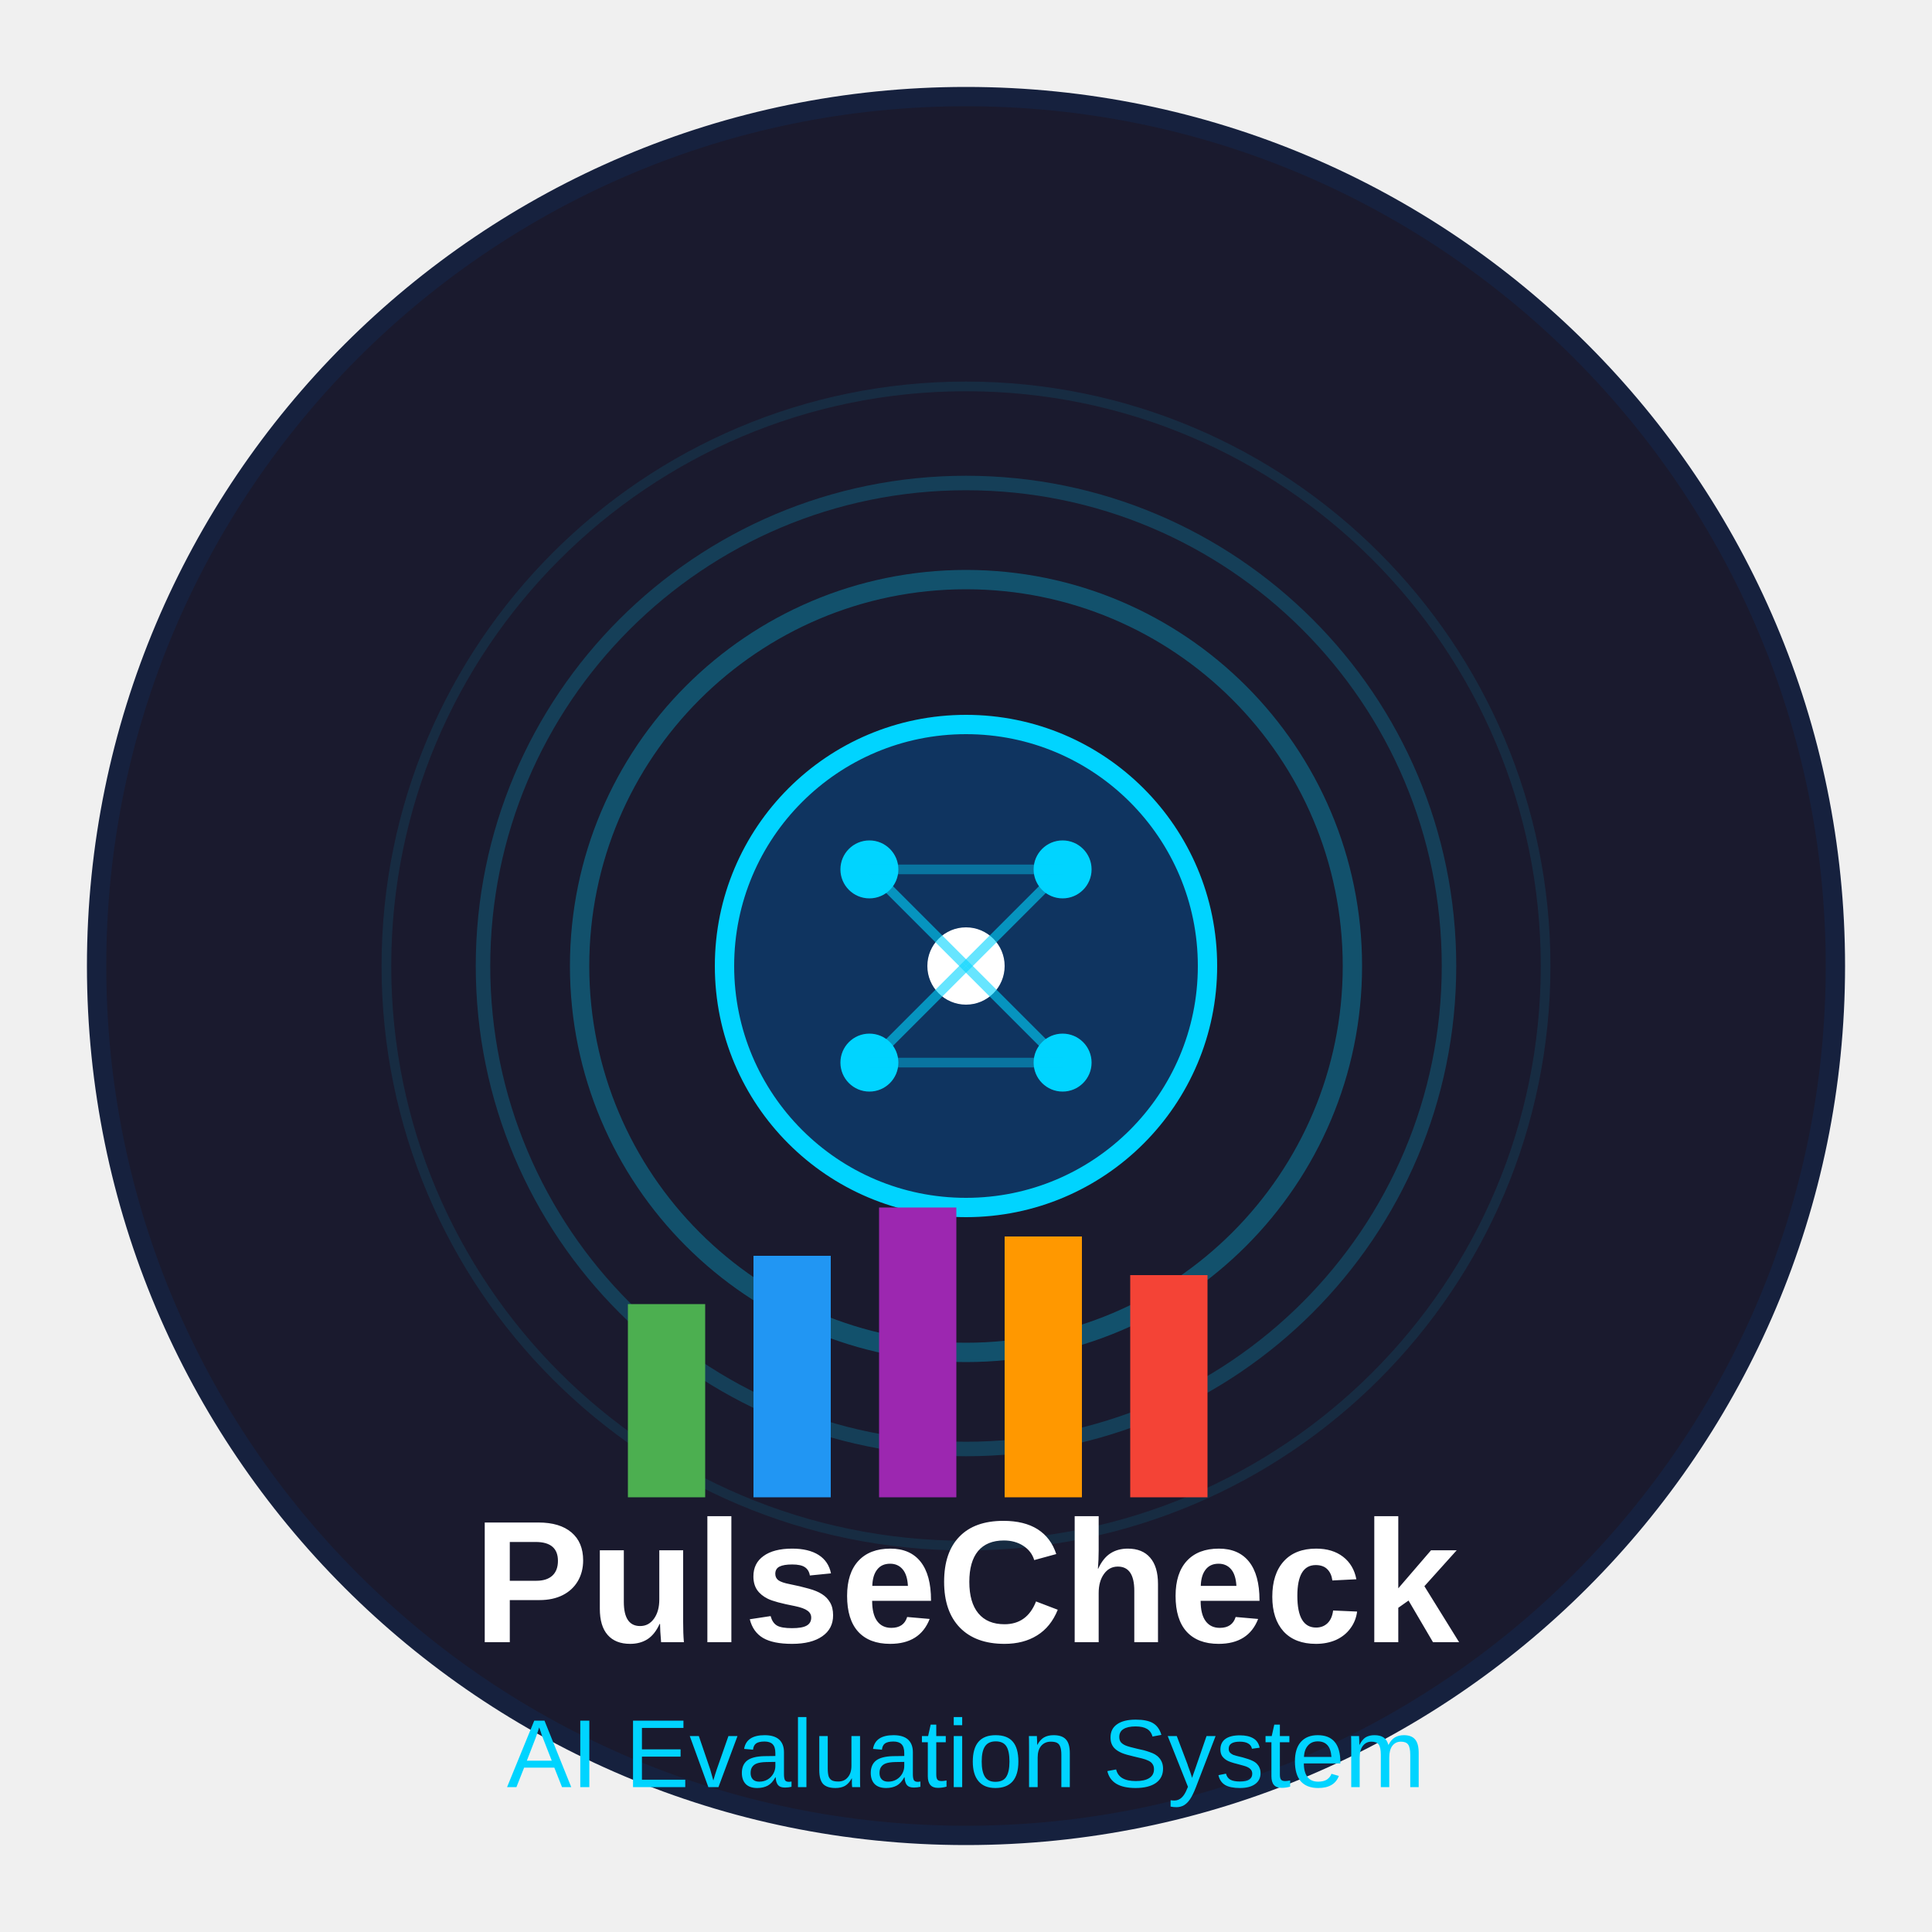
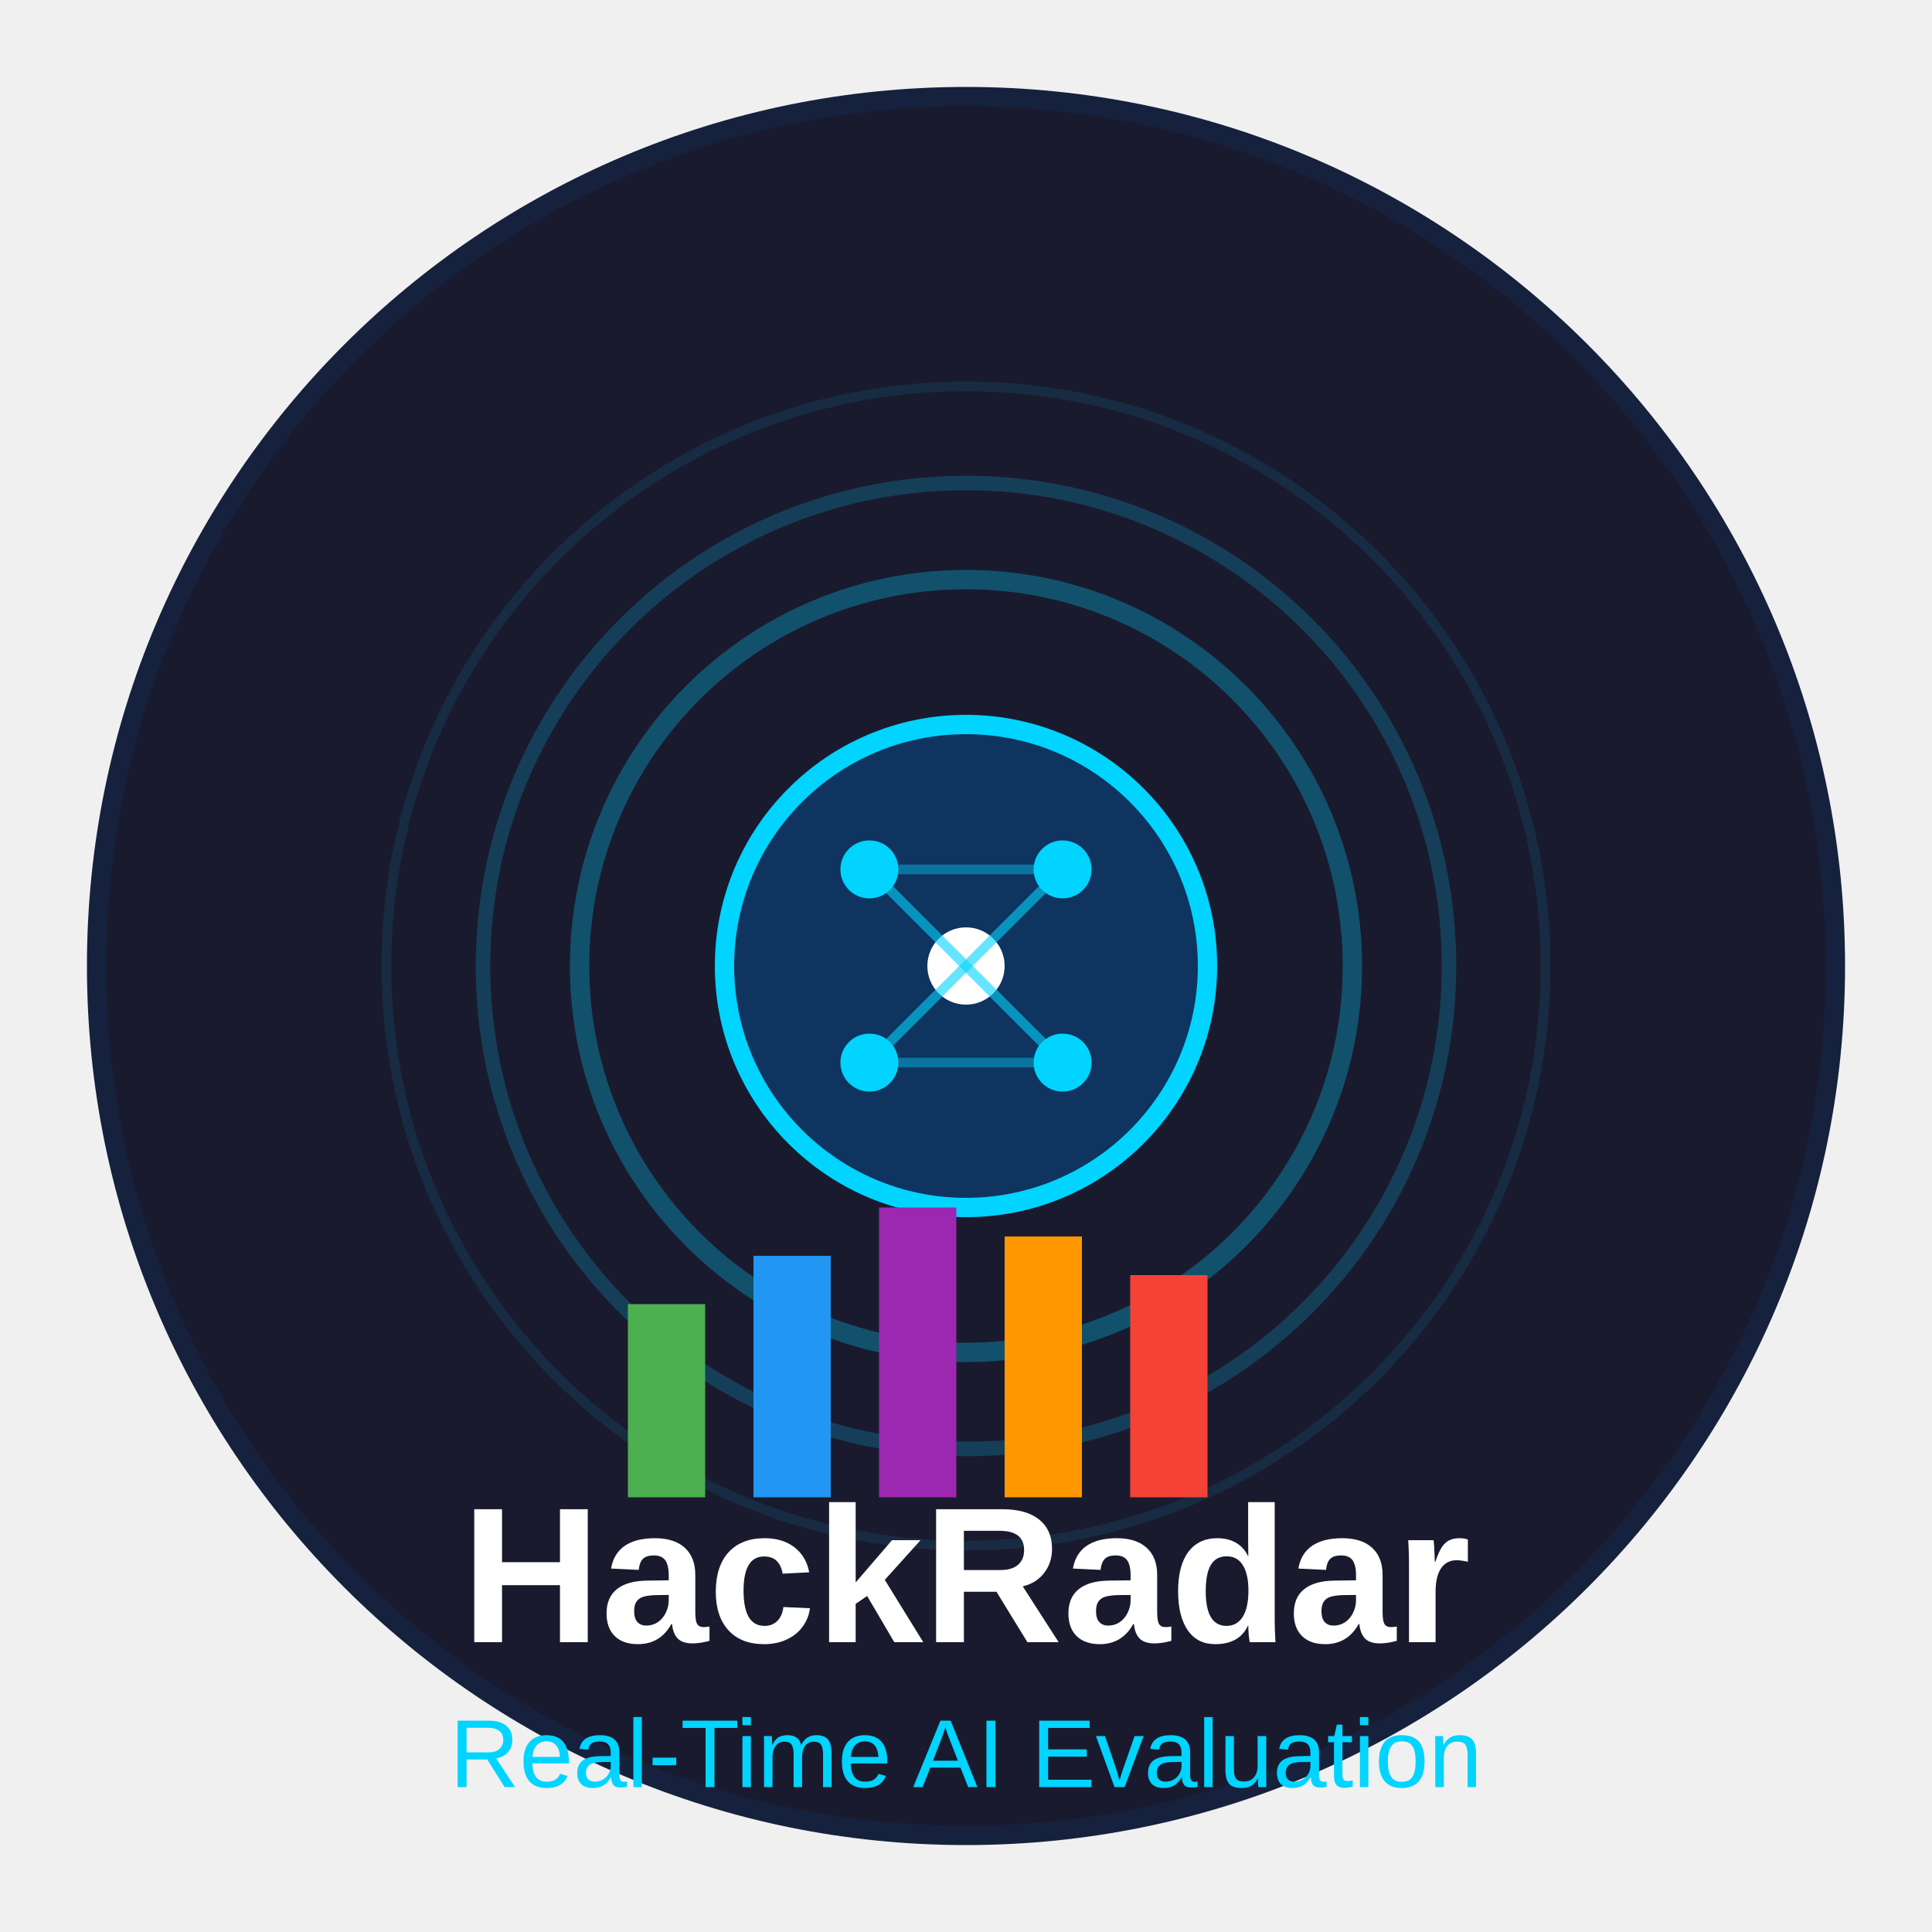
<svg xmlns="http://www.w3.org/2000/svg" width="200" height="200" viewBox="0 0 200 200">
  <circle cx="100" cy="100" r="90" fill="#1a1a2e" stroke="#16213e" stroke-width="2" />
  <circle cx="100" cy="100" r="40" fill="none" stroke="#00d4ff" stroke-width="2" opacity="0.3" />
  <circle cx="100" cy="100" r="50" fill="none" stroke="#00d4ff" stroke-width="1.5" opacity="0.2" />
  <circle cx="100" cy="100" r="60" fill="none" stroke="#00d4ff" stroke-width="1" opacity="0.1" />
  <g transform="translate(100, 100)">
    <circle cx="0" cy="0" r="25" fill="#0f3460" stroke="#00d4ff" stroke-width="2" />
    <circle cx="-10" cy="-10" r="3" fill="#00d4ff" />
    <circle cx="10" cy="-10" r="3" fill="#00d4ff" />
    <circle cx="-10" cy="10" r="3" fill="#00d4ff" />
    <circle cx="10" cy="10" r="3" fill="#00d4ff" />
    <circle cx="0" cy="0" r="4" fill="#ffffff" />
    <line x1="0" y1="0" x2="-10" y2="-10" stroke="#00d4ff" stroke-width="1" opacity="0.6" />
    <line x1="0" y1="0" x2="10" y2="-10" stroke="#00d4ff" stroke-width="1" opacity="0.6" />
    <line x1="0" y1="0" x2="-10" y2="10" stroke="#00d4ff" stroke-width="1" opacity="0.6" />
    <line x1="0" y1="0" x2="10" y2="10" stroke="#00d4ff" stroke-width="1" opacity="0.6" />
    <line x1="-10" y1="-10" x2="10" y2="-10" stroke="#00d4ff" stroke-width="1" opacity="0.4" />
    <line x1="-10" y1="10" x2="10" y2="10" stroke="#00d4ff" stroke-width="1" opacity="0.4" />
  </g>
  <g transform="translate(100, 100)">
    <rect x="-35" y="35" width="8" height="20" fill="#4caf50" />
    <rect x="-22" y="30" width="8" height="25" fill="#2196f3" />
    <rect x="-9" y="25" width="8" height="30" fill="#9c27b0" />
    <rect x="4" y="28" width="8" height="27" fill="#ff9800" />
    <rect x="17" y="32" width="8" height="23" fill="#f44336" />
  </g>
-   <text x="100" y="170" font-family="Arial, sans-serif" font-size="18" font-weight="bold" fill="#ffffff" text-anchor="middle">
-     PulseCheck
+   <text x="100" y="170" font-family="Arial, sans-serif" font-size="20" font-weight="bold" fill="#ffffff" text-anchor="middle">
+     HackRadar
  </text>
  <text x="100" y="185" font-family="Arial, sans-serif" font-size="10" fill="#00d4ff" text-anchor="middle">
-     AI Evaluation System
+     Real-Time AI Evaluation
  </text>
</svg>
